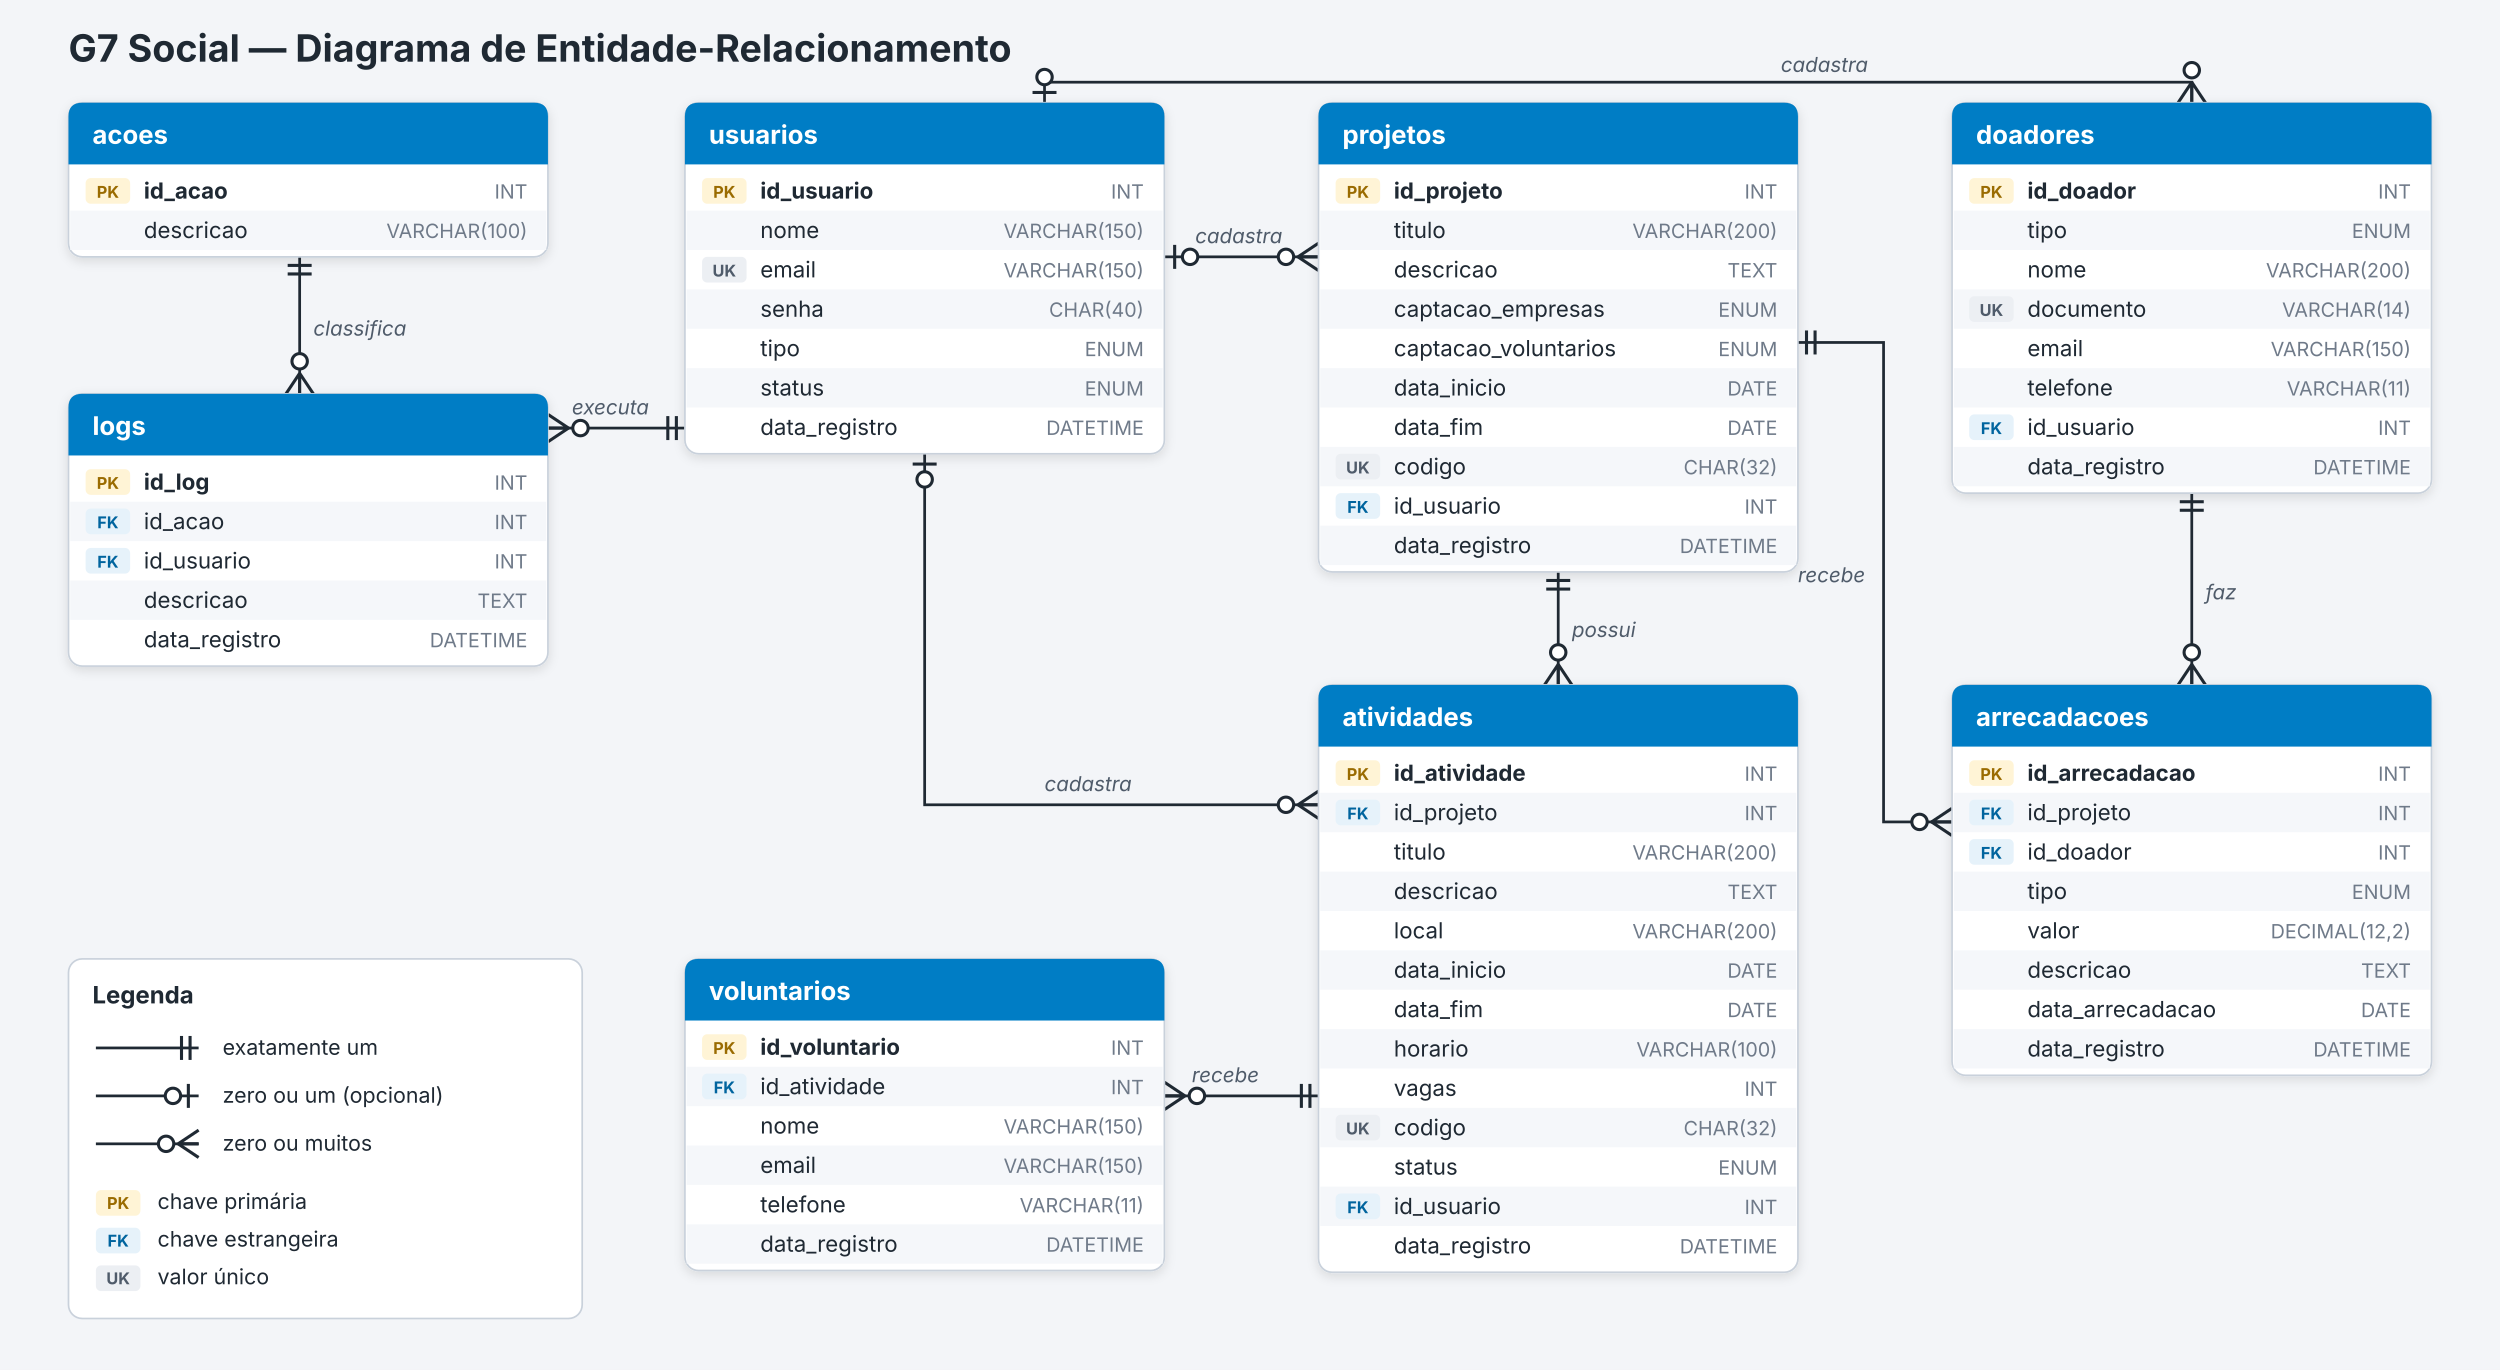
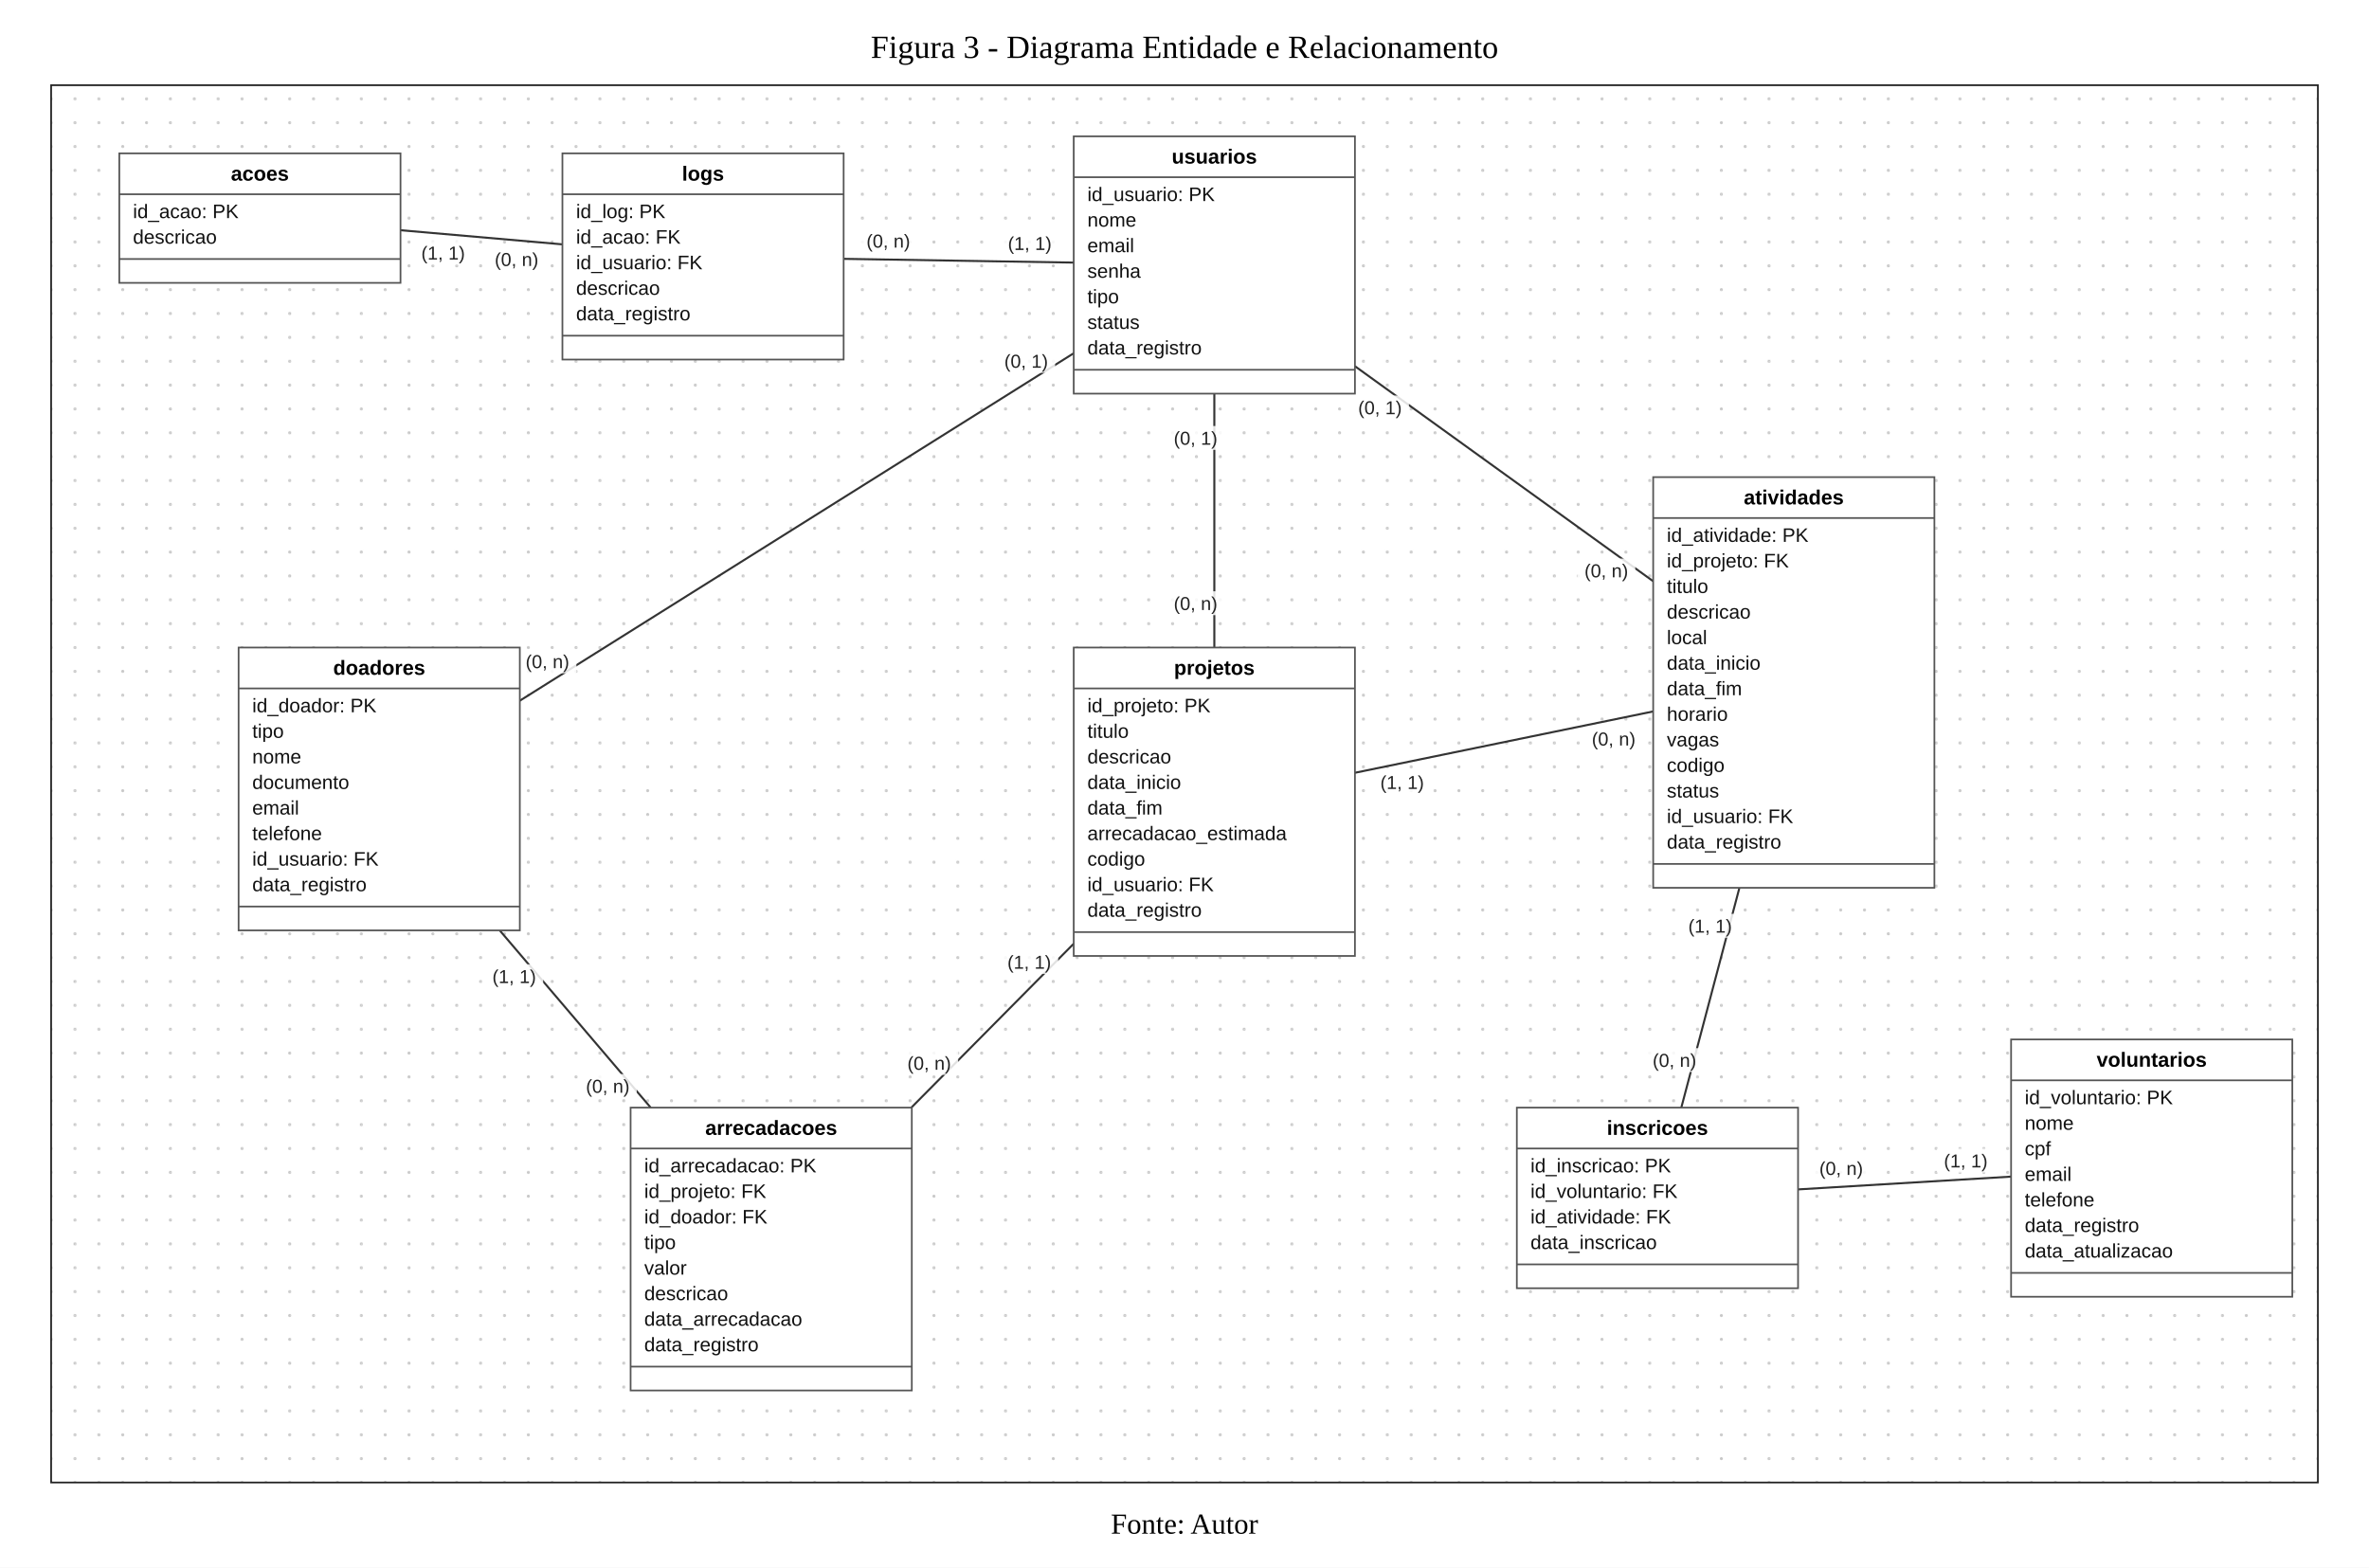
- <svg xmlns="http://www.w3.org/2000/svg" width="1460" height="800" viewBox="0 0 1460 800" font-family="Segoe UI, Inter, Arial, sans-serif">
+ <svg xmlns="http://www.w3.org/2000/svg" width="1390" height="920" viewBox="0 0 1390 920">
  <defs>
-     <marker id="um" viewBox="0 0 20 20" refX="19" refY="10" markerWidth="20" markerHeight="20" orient="auto-start-reverse" markerUnits="userSpaceOnUse">
-       <path d="M9 3 V17 M14 3 V17" stroke="#1f2933" stroke-width="1.8" fill="none" />
-     </marker>
-     <marker id="zeroum" viewBox="0 0 24 20" refX="23" refY="10" markerWidth="24" markerHeight="20" orient="auto-start-reverse" markerUnits="userSpaceOnUse">
-       <circle cx="8" cy="10" r="4.5" fill="#fff" stroke="#1f2933" stroke-width="1.8" />
-       <path d="M17 3 V17" stroke="#1f2933" stroke-width="1.8" />
-     </marker>
-     <marker id="muitos" viewBox="0 0 26 20" refX="25" refY="10" markerWidth="26" markerHeight="20" orient="auto-start-reverse" markerUnits="userSpaceOnUse">
-       <circle cx="6" cy="10" r="4.5" fill="#fff" stroke="#1f2933" stroke-width="1.8" />
-       <path d="M13 10 L25 2 M13 10 L25 10 M13 10 L25 18" stroke="#1f2933" stroke-width="1.8" fill="none" />
-     </marker>
-     <filter id="sombra" x="-10%" y="-10%" width="120%" height="120%">
-       <feDropShadow dx="0" dy="2" stdDeviation="3" flood-color="#101828" flood-opacity="0.12" />
-     </filter>
+     <pattern id="pontos" width="14" height="14" patternUnits="userSpaceOnUse">
+       <circle cx="2" cy="2" r="0.9" fill="#c8c8c8" />
+     </pattern>
  </defs>
-   <rect width="100%" height="100%" fill="#f3f5f8" />
-   <text x="40" y="36" font-size="22" font-weight="700" fill="#1f2933">G7 Social — Diagrama de Entidade-Relacionamento</text>
-   <polyline points="175,150 175,230" fill="none" stroke="#1f2933" stroke-width="1.6" marker-start="url(#um)" marker-end="url(#muitos)" />
-   <text x="183" y="196" font-size="12" font-style="italic" fill="#4f5b6a">classifica</text>
-   <polyline points="400,250 320,250" fill="none" stroke="#1f2933" stroke-width="1.6" marker-start="url(#um)" marker-end="url(#muitos)" />
-   <text x="334" y="242" font-size="12" font-style="italic" fill="#4f5b6a">executa</text>
-   <polyline points="680,150 770,150" fill="none" stroke="#1f2933" stroke-width="1.6" marker-start="url(#zeroum)" marker-end="url(#muitos)" />
-   <text x="698" y="142" font-size="12" font-style="italic" fill="#4f5b6a">cadastra</text>
-   <polyline points="540,265 540,470 770,470" fill="none" stroke="#1f2933" stroke-width="1.6" marker-start="url(#zeroum)" marker-end="url(#muitos)" />
-   <text x="610" y="462" font-size="12" font-style="italic" fill="#4f5b6a">cadastra</text>
-   <polyline points="610,60 610,48 1280,48 1280,60" fill="none" stroke="#1f2933" stroke-width="1.6" marker-start="url(#zeroum)" marker-end="url(#muitos)" />
-   <text x="1040" y="42" font-size="12" font-style="italic" fill="#4f5b6a">cadastra</text>
-   <polyline points="910,334 910,400" fill="none" stroke="#1f2933" stroke-width="1.6" marker-start="url(#um)" marker-end="url(#muitos)" />
-   <text x="918" y="372" font-size="12" font-style="italic" fill="#4f5b6a">possui</text>
-   <polyline points="770,640 680,640" fill="none" stroke="#1f2933" stroke-width="1.6" marker-start="url(#um)" marker-end="url(#muitos)" />
-   <text x="696" y="632" font-size="12" font-style="italic" fill="#4f5b6a">recebe</text>
-   <polyline points="1050,200 1100,200 1100,480 1140,480" fill="none" stroke="#1f2933" stroke-width="1.6" marker-start="url(#um)" marker-end="url(#muitos)" />
-   <text x="1050" y="340" font-size="12" font-style="italic" fill="#4f5b6a">recebe</text>
-   <polyline points="1280,288 1280,400" fill="none" stroke="#1f2933" stroke-width="1.6" marker-start="url(#um)" marker-end="url(#muitos)" />
-   <text x="1288" y="350" font-size="12" font-style="italic" fill="#4f5b6a">faz</text>
-   <g filter="url(#sombra)">
-     <rect x="40" y="60" width="280" height="90" rx="8" fill="#fff" stroke="#c9d1db" />
+   <rect width="100%" height="100%" fill="#fff" />
+   <text x="695" y="34" font-family="Times New Roman, Times, serif" font-size="19" text-anchor="middle" fill="#000">Figura 3 - Diagrama Entidade e Relacionamento</text>
+   <rect x="30" y="50" width="1330" height="820" fill="url(#pontos)" stroke="#222" stroke-width="1" />
+   <g font-family="Segoe UI, Arial, sans-serif" font-size="11" fill="#222">
+     <line x1="235" y1="135.1" x2="330" y2="143.4" stroke="#333" stroke-width="1.2" />
+     <rect x="243" y="141.3" width="34" height="14" fill="#fff" opacity="0.85" />
+     <text x="260" y="152.3" text-anchor="middle">(1, 1)</text>
+     <rect x="286.1" y="145.1" width="34" height="14" fill="#fff" opacity="0.85" />
+     <text x="303.1" y="156.1" text-anchor="middle">(0, n)</text>
+     <line x1="630" y1="154.1" x2="495" y2="151.9" stroke="#333" stroke-width="1.2" />
+     <rect x="587.2" y="135.7" width="34" height="14" fill="#fff" opacity="0.85" />
+     <text x="604.2" y="146.7" text-anchor="middle">(1, 1)</text>
+     <rect x="504.2" y="134.3" width="34" height="14" fill="#fff" opacity="0.85" />
+     <text x="521.2" y="145.3" text-anchor="middle">(0, n)</text>
+     <line x1="712.5" y1="231" x2="712.5" y2="380" stroke="#333" stroke-width="1.2" />
+     <rect x="684.5" y="250" width="34" height="14" fill="#fff" opacity="0.85" />
+     <text x="701.5" y="261" text-anchor="middle">(0, 1)</text>
+     <rect x="684.5" y="347" width="34" height="14" fill="#fff" opacity="0.85" />
+     <text x="701.5" y="358" text-anchor="middle">(0, n)</text>
+     <line x1="795" y1="214.9" x2="970" y2="341.1" stroke="#333" stroke-width="1.2" />
+     <rect x="792.7" y="232.1" width="34" height="14" fill="#fff" opacity="0.85" />
+     <text x="809.7" y="243.1" text-anchor="middle">(0, 1)</text>
+     <rect x="925.5" y="327.8" width="34" height="14" fill="#fff" opacity="0.85" />
+     <text x="942.5" y="338.8" text-anchor="middle">(0, n)</text>
+     <line x1="630" y1="207.3" x2="305" y2="411.2" stroke="#333" stroke-width="1.2" />
+     <rect x="585.1" y="204.8" width="34" height="14" fill="#fff" opacity="0.85" />
+     <text x="602.1" y="215.8" text-anchor="middle">(0, 1)</text>
+     <rect x="304.2" y="381.1" width="34" height="14" fill="#fff" opacity="0.85" />
+     <text x="321.2" y="392.1" text-anchor="middle">(0, n)</text>
+     <line x1="795" y1="453.5" x2="970" y2="417.5" stroke="#333" stroke-width="1.2" />
+     <rect x="805.7" y="452" width="34" height="14" fill="#fff" opacity="0.85" />
+     <text x="822.7" y="463" text-anchor="middle">(1, 1)</text>
+     <rect x="929.8" y="426.5" width="34" height="14" fill="#fff" opacity="0.85" />
+     <text x="946.8" y="437.5" text-anchor="middle">(0, n)</text>
+     <line x1="630" y1="553.8" x2="534.7" y2="650" stroke="#333" stroke-width="1.2" />
+     <rect x="586.9" y="557.5" width="34" height="14" fill="#fff" opacity="0.85" />
+     <text x="603.9" y="568.5" text-anchor="middle">(1, 1)</text>
+     <rect x="528.2" y="616.8" width="34" height="14" fill="#fff" opacity="0.85" />
+     <text x="545.2" y="627.8" text-anchor="middle">(0, n)</text>
+     <line x1="293.2" y1="546" x2="381.8" y2="650" stroke="#333" stroke-width="1.2" />
+     <rect x="284.7" y="565.9" width="34" height="14" fill="#fff" opacity="0.85" />
+     <text x="301.7" y="576.9" text-anchor="middle">(1, 1)</text>
+     <rect x="339.6" y="630.3" width="34" height="14" fill="#fff" opacity="0.85" />
+     <text x="356.6" y="641.3" text-anchor="middle">(0, n)</text>
+     <line x1="1020.6" y1="521" x2="986.5" y2="650" stroke="#333" stroke-width="1.2" />
+     <rect x="986.4" y="536.3" width="34" height="14" fill="#fff" opacity="0.85" />
+     <text x="1003.4" y="547.3" text-anchor="middle">(1, 1)</text>
+     <rect x="965.5" y="615.1" width="34" height="14" fill="#fff" opacity="0.85" />
+     <text x="982.5" y="626.1" text-anchor="middle">(0, n)</text>
+     <line x1="1180" y1="690.5" x2="1055" y2="698" stroke="#333" stroke-width="1.2" />
+     <rect x="1136.4" y="674.1" width="34" height="14" fill="#fff" opacity="0.85" />
+     <text x="1153.4" y="685.1" text-anchor="middle">(1, 1)</text>
+     <rect x="1063.3" y="678.5" width="34" height="14" fill="#fff" opacity="0.85" />
+     <text x="1080.3" y="689.5" text-anchor="middle">(0, n)</text>
  </g>
-   <path d="M40 96 V68 Q40 60 48 60 H312 Q320 60 320 68 V96 Z" fill="#007DC5" />
-   <text x="54" y="84" font-size="15" font-weight="700" fill="#fff">acoes</text>
-   <rect x="50" y="104" width="26" height="15" rx="3" fill="#fff4d6" />
-   <text x="63" y="115.5" font-size="9.5" font-weight="700" text-anchor="middle" fill="#9a6b00">PK</text>
-   <text x="84" y="116" font-size="13" fill="#1f2933" font-weight="700">id_acao</text>
-   <text x="308" y="116" font-size="11.5" text-anchor="end" fill="#6f7a89">INT</text>
-   <rect x="41" y="123" width="278" height="23" fill="#f5f7fa" />
-   <text x="84" y="139" font-size="13" fill="#1f2933">descricao</text>
-   <text x="308" y="139" font-size="11.5" text-anchor="end" fill="#6f7a89">VARCHAR(100)</text>
-   <g filter="url(#sombra)">
-     <rect x="40" y="230" width="280" height="159" rx="8" fill="#fff" stroke="#c9d1db" />
+   <g font-family="Segoe UI, Arial, sans-serif">
+     <rect x="70" y="90" width="165" height="76" fill="#fff" stroke="#555" stroke-width="1" />
+     <text x="152.5" y="106" font-size="12" font-weight="700" text-anchor="middle" fill="#000">acoes</text>
+     <line x1="70" y1="114" x2="235" y2="114" stroke="#555" />
+     <text x="78" y="128" font-size="11.5" fill="#111">id_acao: PK</text>
+     <text x="78" y="143" font-size="11.5" fill="#111">descricao</text>
+     <line x1="70" y1="152" x2="235" y2="152" stroke="#555" />
  </g>
-   <path d="M40 266 V238 Q40 230 48 230 H312 Q320 230 320 238 V266 Z" fill="#007DC5" />
-   <text x="54" y="254" font-size="15" font-weight="700" fill="#fff">logs</text>
-   <rect x="50" y="274" width="26" height="15" rx="3" fill="#fff4d6" />
-   <text x="63" y="285.5" font-size="9.5" font-weight="700" text-anchor="middle" fill="#9a6b00">PK</text>
-   <text x="84" y="286" font-size="13" fill="#1f2933" font-weight="700">id_log</text>
-   <text x="308" y="286" font-size="11.5" text-anchor="end" fill="#6f7a89">INT</text>
-   <rect x="41" y="293" width="278" height="23" fill="#f5f7fa" />
-   <rect x="50" y="297" width="26" height="15" rx="3" fill="#e6f2fa" />
-   <text x="63" y="308.5" font-size="9.5" font-weight="700" text-anchor="middle" fill="#00649e">FK</text>
-   <text x="84" y="309" font-size="13" fill="#1f2933">id_acao</text>
-   <text x="308" y="309" font-size="11.5" text-anchor="end" fill="#6f7a89">INT</text>
-   <rect x="50" y="320" width="26" height="15" rx="3" fill="#e6f2fa" />
-   <text x="63" y="331.5" font-size="9.5" font-weight="700" text-anchor="middle" fill="#00649e">FK</text>
-   <text x="84" y="332" font-size="13" fill="#1f2933">id_usuario</text>
-   <text x="308" y="332" font-size="11.5" text-anchor="end" fill="#6f7a89">INT</text>
-   <rect x="41" y="339" width="278" height="23" fill="#f5f7fa" />
-   <text x="84" y="355" font-size="13" fill="#1f2933">descricao</text>
-   <text x="308" y="355" font-size="11.5" text-anchor="end" fill="#6f7a89">TEXT</text>
-   <text x="84" y="378" font-size="13" fill="#1f2933">data_registro</text>
-   <text x="308" y="378" font-size="11.5" text-anchor="end" fill="#6f7a89">DATETIME</text>
-   <g filter="url(#sombra)">
-     <rect x="400" y="60" width="280" height="205" rx="8" fill="#fff" stroke="#c9d1db" />
+   <g font-family="Segoe UI, Arial, sans-serif">
+     <rect x="330" y="90" width="165" height="121" fill="#fff" stroke="#555" stroke-width="1" />
+     <text x="412.5" y="106" font-size="12" font-weight="700" text-anchor="middle" fill="#000">logs</text>
+     <line x1="330" y1="114" x2="495" y2="114" stroke="#555" />
+     <text x="338" y="128" font-size="11.5" fill="#111">id_log: PK</text>
+     <text x="338" y="143" font-size="11.5" fill="#111">id_acao: FK</text>
+     <text x="338" y="158" font-size="11.5" fill="#111">id_usuario: FK</text>
+     <text x="338" y="173" font-size="11.5" fill="#111">descricao</text>
+     <text x="338" y="188" font-size="11.5" fill="#111">data_registro</text>
+     <line x1="330" y1="197" x2="495" y2="197" stroke="#555" />
  </g>
-   <path d="M400 96 V68 Q400 60 408 60 H672 Q680 60 680 68 V96 Z" fill="#007DC5" />
-   <text x="414" y="84" font-size="15" font-weight="700" fill="#fff">usuarios</text>
-   <rect x="410" y="104" width="26" height="15" rx="3" fill="#fff4d6" />
-   <text x="423" y="115.5" font-size="9.5" font-weight="700" text-anchor="middle" fill="#9a6b00">PK</text>
-   <text x="444" y="116" font-size="13" fill="#1f2933" font-weight="700">id_usuario</text>
-   <text x="668" y="116" font-size="11.5" text-anchor="end" fill="#6f7a89">INT</text>
-   <rect x="401" y="123" width="278" height="23" fill="#f5f7fa" />
-   <text x="444" y="139" font-size="13" fill="#1f2933">nome</text>
-   <text x="668" y="139" font-size="11.5" text-anchor="end" fill="#6f7a89">VARCHAR(150)</text>
-   <rect x="410" y="150" width="26" height="15" rx="3" fill="#eceff3" />
-   <text x="423" y="161.5" font-size="9.5" font-weight="700" text-anchor="middle" fill="#4f5b6a">UK</text>
-   <text x="444" y="162" font-size="13" fill="#1f2933">email</text>
-   <text x="668" y="162" font-size="11.5" text-anchor="end" fill="#6f7a89">VARCHAR(150)</text>
-   <rect x="401" y="169" width="278" height="23" fill="#f5f7fa" />
-   <text x="444" y="185" font-size="13" fill="#1f2933">senha</text>
-   <text x="668" y="185" font-size="11.5" text-anchor="end" fill="#6f7a89">CHAR(40)</text>
-   <text x="444" y="208" font-size="13" fill="#1f2933">tipo</text>
-   <text x="668" y="208" font-size="11.5" text-anchor="end" fill="#6f7a89">ENUM</text>
-   <rect x="401" y="215" width="278" height="23" fill="#f5f7fa" />
-   <text x="444" y="231" font-size="13" fill="#1f2933">status</text>
-   <text x="668" y="231" font-size="11.5" text-anchor="end" fill="#6f7a89">ENUM</text>
-   <text x="444" y="254" font-size="13" fill="#1f2933">data_registro</text>
-   <text x="668" y="254" font-size="11.5" text-anchor="end" fill="#6f7a89">DATETIME</text>
-   <g filter="url(#sombra)">
-     <rect x="400" y="560" width="280" height="182" rx="8" fill="#fff" stroke="#c9d1db" />
+   <g font-family="Segoe UI, Arial, sans-serif">
+     <rect x="630" y="80" width="165" height="151" fill="#fff" stroke="#555" stroke-width="1" />
+     <text x="712.5" y="96" font-size="12" font-weight="700" text-anchor="middle" fill="#000">usuarios</text>
+     <line x1="630" y1="104" x2="795" y2="104" stroke="#555" />
+     <text x="638" y="118" font-size="11.5" fill="#111">id_usuario: PK</text>
+     <text x="638" y="133" font-size="11.5" fill="#111">nome</text>
+     <text x="638" y="148" font-size="11.5" fill="#111">email</text>
+     <text x="638" y="163" font-size="11.5" fill="#111">senha</text>
+     <text x="638" y="178" font-size="11.5" fill="#111">tipo</text>
+     <text x="638" y="193" font-size="11.5" fill="#111">status</text>
+     <text x="638" y="208" font-size="11.5" fill="#111">data_registro</text>
+     <line x1="630" y1="217" x2="795" y2="217" stroke="#555" />
  </g>
-   <path d="M400 596 V568 Q400 560 408 560 H672 Q680 560 680 568 V596 Z" fill="#007DC5" />
-   <text x="414" y="584" font-size="15" font-weight="700" fill="#fff">voluntarios</text>
-   <rect x="410" y="604" width="26" height="15" rx="3" fill="#fff4d6" />
-   <text x="423" y="615.5" font-size="9.5" font-weight="700" text-anchor="middle" fill="#9a6b00">PK</text>
-   <text x="444" y="616" font-size="13" fill="#1f2933" font-weight="700">id_voluntario</text>
-   <text x="668" y="616" font-size="11.5" text-anchor="end" fill="#6f7a89">INT</text>
-   <rect x="401" y="623" width="278" height="23" fill="#f5f7fa" />
-   <rect x="410" y="627" width="26" height="15" rx="3" fill="#e6f2fa" />
-   <text x="423" y="638.5" font-size="9.5" font-weight="700" text-anchor="middle" fill="#00649e">FK</text>
-   <text x="444" y="639" font-size="13" fill="#1f2933">id_atividade</text>
-   <text x="668" y="639" font-size="11.5" text-anchor="end" fill="#6f7a89">INT</text>
-   <text x="444" y="662" font-size="13" fill="#1f2933">nome</text>
-   <text x="668" y="662" font-size="11.5" text-anchor="end" fill="#6f7a89">VARCHAR(150)</text>
-   <rect x="401" y="669" width="278" height="23" fill="#f5f7fa" />
-   <text x="444" y="685" font-size="13" fill="#1f2933">email</text>
-   <text x="668" y="685" font-size="11.5" text-anchor="end" fill="#6f7a89">VARCHAR(150)</text>
-   <text x="444" y="708" font-size="13" fill="#1f2933">telefone</text>
-   <text x="668" y="708" font-size="11.5" text-anchor="end" fill="#6f7a89">VARCHAR(11)</text>
-   <rect x="401" y="715" width="278" height="23" fill="#f5f7fa" />
-   <text x="444" y="731" font-size="13" fill="#1f2933">data_registro</text>
-   <text x="668" y="731" font-size="11.5" text-anchor="end" fill="#6f7a89">DATETIME</text>
-   <g filter="url(#sombra)">
-     <rect x="770" y="60" width="280" height="274" rx="8" fill="#fff" stroke="#c9d1db" />
+   <g font-family="Segoe UI, Arial, sans-serif">
+     <rect x="140" y="380" width="165" height="166" fill="#fff" stroke="#555" stroke-width="1" />
+     <text x="222.5" y="396" font-size="12" font-weight="700" text-anchor="middle" fill="#000">doadores</text>
+     <line x1="140" y1="404" x2="305" y2="404" stroke="#555" />
+     <text x="148" y="418" font-size="11.5" fill="#111">id_doador: PK</text>
+     <text x="148" y="433" font-size="11.5" fill="#111">tipo</text>
+     <text x="148" y="448" font-size="11.5" fill="#111">nome</text>
+     <text x="148" y="463" font-size="11.5" fill="#111">documento</text>
+     <text x="148" y="478" font-size="11.5" fill="#111">email</text>
+     <text x="148" y="493" font-size="11.5" fill="#111">telefone</text>
+     <text x="148" y="508" font-size="11.5" fill="#111">id_usuario: FK</text>
+     <text x="148" y="523" font-size="11.5" fill="#111">data_registro</text>
+     <line x1="140" y1="532" x2="305" y2="532" stroke="#555" />
  </g>
-   <path d="M770 96 V68 Q770 60 778 60 H1042 Q1050 60 1050 68 V96 Z" fill="#007DC5" />
-   <text x="784" y="84" font-size="15" font-weight="700" fill="#fff">projetos</text>
-   <rect x="780" y="104" width="26" height="15" rx="3" fill="#fff4d6" />
-   <text x="793" y="115.5" font-size="9.5" font-weight="700" text-anchor="middle" fill="#9a6b00">PK</text>
-   <text x="814" y="116" font-size="13" fill="#1f2933" font-weight="700">id_projeto</text>
-   <text x="1038" y="116" font-size="11.5" text-anchor="end" fill="#6f7a89">INT</text>
-   <rect x="771" y="123" width="278" height="23" fill="#f5f7fa" />
-   <text x="814" y="139" font-size="13" fill="#1f2933">titulo</text>
-   <text x="1038" y="139" font-size="11.5" text-anchor="end" fill="#6f7a89">VARCHAR(200)</text>
-   <text x="814" y="162" font-size="13" fill="#1f2933">descricao</text>
-   <text x="1038" y="162" font-size="11.5" text-anchor="end" fill="#6f7a89">TEXT</text>
-   <rect x="771" y="169" width="278" height="23" fill="#f5f7fa" />
-   <text x="814" y="185" font-size="13" fill="#1f2933">captacao_empresas</text>
-   <text x="1038" y="185" font-size="11.5" text-anchor="end" fill="#6f7a89">ENUM</text>
-   <text x="814" y="208" font-size="13" fill="#1f2933">captacao_voluntarios</text>
-   <text x="1038" y="208" font-size="11.5" text-anchor="end" fill="#6f7a89">ENUM</text>
-   <rect x="771" y="215" width="278" height="23" fill="#f5f7fa" />
-   <text x="814" y="231" font-size="13" fill="#1f2933">data_inicio</text>
-   <text x="1038" y="231" font-size="11.5" text-anchor="end" fill="#6f7a89">DATE</text>
-   <text x="814" y="254" font-size="13" fill="#1f2933">data_fim</text>
-   <text x="1038" y="254" font-size="11.5" text-anchor="end" fill="#6f7a89">DATE</text>
-   <rect x="771" y="261" width="278" height="23" fill="#f5f7fa" />
-   <rect x="780" y="265" width="26" height="15" rx="3" fill="#eceff3" />
-   <text x="793" y="276.5" font-size="9.5" font-weight="700" text-anchor="middle" fill="#4f5b6a">UK</text>
-   <text x="814" y="277" font-size="13" fill="#1f2933">codigo</text>
-   <text x="1038" y="277" font-size="11.5" text-anchor="end" fill="#6f7a89">CHAR(32)</text>
-   <rect x="780" y="288" width="26" height="15" rx="3" fill="#e6f2fa" />
-   <text x="793" y="299.5" font-size="9.5" font-weight="700" text-anchor="middle" fill="#00649e">FK</text>
-   <text x="814" y="300" font-size="13" fill="#1f2933">id_usuario</text>
-   <text x="1038" y="300" font-size="11.5" text-anchor="end" fill="#6f7a89">INT</text>
-   <rect x="771" y="307" width="278" height="23" fill="#f5f7fa" />
-   <text x="814" y="323" font-size="13" fill="#1f2933">data_registro</text>
-   <text x="1038" y="323" font-size="11.5" text-anchor="end" fill="#6f7a89">DATETIME</text>
-   <g filter="url(#sombra)">
-     <rect x="770" y="400" width="280" height="343" rx="8" fill="#fff" stroke="#c9d1db" />
+   <g font-family="Segoe UI, Arial, sans-serif">
+     <rect x="630" y="380" width="165" height="181" fill="#fff" stroke="#555" stroke-width="1" />
+     <text x="712.5" y="396" font-size="12" font-weight="700" text-anchor="middle" fill="#000">projetos</text>
+     <line x1="630" y1="404" x2="795" y2="404" stroke="#555" />
+     <text x="638" y="418" font-size="11.5" fill="#111">id_projeto: PK</text>
+     <text x="638" y="433" font-size="11.5" fill="#111">titulo</text>
+     <text x="638" y="448" font-size="11.5" fill="#111">descricao</text>
+     <text x="638" y="463" font-size="11.5" fill="#111">data_inicio</text>
+     <text x="638" y="478" font-size="11.5" fill="#111">data_fim</text>
+     <text x="638" y="493" font-size="11.5" fill="#111">arrecadacao_estimada</text>
+     <text x="638" y="508" font-size="11.5" fill="#111">codigo</text>
+     <text x="638" y="523" font-size="11.5" fill="#111">id_usuario: FK</text>
+     <text x="638" y="538" font-size="11.5" fill="#111">data_registro</text>
+     <line x1="630" y1="547" x2="795" y2="547" stroke="#555" />
  </g>
-   <path d="M770 436 V408 Q770 400 778 400 H1042 Q1050 400 1050 408 V436 Z" fill="#007DC5" />
-   <text x="784" y="424" font-size="15" font-weight="700" fill="#fff">atividades</text>
-   <rect x="780" y="444" width="26" height="15" rx="3" fill="#fff4d6" />
-   <text x="793" y="455.5" font-size="9.5" font-weight="700" text-anchor="middle" fill="#9a6b00">PK</text>
-   <text x="814" y="456" font-size="13" fill="#1f2933" font-weight="700">id_atividade</text>
-   <text x="1038" y="456" font-size="11.5" text-anchor="end" fill="#6f7a89">INT</text>
-   <rect x="771" y="463" width="278" height="23" fill="#f5f7fa" />
-   <rect x="780" y="467" width="26" height="15" rx="3" fill="#e6f2fa" />
-   <text x="793" y="478.5" font-size="9.5" font-weight="700" text-anchor="middle" fill="#00649e">FK</text>
-   <text x="814" y="479" font-size="13" fill="#1f2933">id_projeto</text>
-   <text x="1038" y="479" font-size="11.5" text-anchor="end" fill="#6f7a89">INT</text>
-   <text x="814" y="502" font-size="13" fill="#1f2933">titulo</text>
-   <text x="1038" y="502" font-size="11.5" text-anchor="end" fill="#6f7a89">VARCHAR(200)</text>
-   <rect x="771" y="509" width="278" height="23" fill="#f5f7fa" />
-   <text x="814" y="525" font-size="13" fill="#1f2933">descricao</text>
-   <text x="1038" y="525" font-size="11.5" text-anchor="end" fill="#6f7a89">TEXT</text>
-   <text x="814" y="548" font-size="13" fill="#1f2933">local</text>
-   <text x="1038" y="548" font-size="11.5" text-anchor="end" fill="#6f7a89">VARCHAR(200)</text>
-   <rect x="771" y="555" width="278" height="23" fill="#f5f7fa" />
-   <text x="814" y="571" font-size="13" fill="#1f2933">data_inicio</text>
-   <text x="1038" y="571" font-size="11.5" text-anchor="end" fill="#6f7a89">DATE</text>
-   <text x="814" y="594" font-size="13" fill="#1f2933">data_fim</text>
-   <text x="1038" y="594" font-size="11.5" text-anchor="end" fill="#6f7a89">DATE</text>
-   <rect x="771" y="601" width="278" height="23" fill="#f5f7fa" />
-   <text x="814" y="617" font-size="13" fill="#1f2933">horario</text>
-   <text x="1038" y="617" font-size="11.5" text-anchor="end" fill="#6f7a89">VARCHAR(100)</text>
-   <text x="814" y="640" font-size="13" fill="#1f2933">vagas</text>
-   <text x="1038" y="640" font-size="11.5" text-anchor="end" fill="#6f7a89">INT</text>
-   <rect x="771" y="647" width="278" height="23" fill="#f5f7fa" />
-   <rect x="780" y="651" width="26" height="15" rx="3" fill="#eceff3" />
-   <text x="793" y="662.5" font-size="9.5" font-weight="700" text-anchor="middle" fill="#4f5b6a">UK</text>
-   <text x="814" y="663" font-size="13" fill="#1f2933">codigo</text>
-   <text x="1038" y="663" font-size="11.5" text-anchor="end" fill="#6f7a89">CHAR(32)</text>
-   <text x="814" y="686" font-size="13" fill="#1f2933">status</text>
-   <text x="1038" y="686" font-size="11.5" text-anchor="end" fill="#6f7a89">ENUM</text>
-   <rect x="771" y="693" width="278" height="23" fill="#f5f7fa" />
-   <rect x="780" y="697" width="26" height="15" rx="3" fill="#e6f2fa" />
-   <text x="793" y="708.5" font-size="9.5" font-weight="700" text-anchor="middle" fill="#00649e">FK</text>
-   <text x="814" y="709" font-size="13" fill="#1f2933">id_usuario</text>
-   <text x="1038" y="709" font-size="11.5" text-anchor="end" fill="#6f7a89">INT</text>
-   <text x="814" y="732" font-size="13" fill="#1f2933">data_registro</text>
-   <text x="1038" y="732" font-size="11.5" text-anchor="end" fill="#6f7a89">DATETIME</text>
-   <g filter="url(#sombra)">
-     <rect x="1140" y="60" width="280" height="228" rx="8" fill="#fff" stroke="#c9d1db" />
+   <g font-family="Segoe UI, Arial, sans-serif">
+     <rect x="970" y="280" width="165" height="241" fill="#fff" stroke="#555" stroke-width="1" />
+     <text x="1052.5" y="296" font-size="12" font-weight="700" text-anchor="middle" fill="#000">atividades</text>
+     <line x1="970" y1="304" x2="1135" y2="304" stroke="#555" />
+     <text x="978" y="318" font-size="11.5" fill="#111">id_atividade: PK</text>
+     <text x="978" y="333" font-size="11.5" fill="#111">id_projeto: FK</text>
+     <text x="978" y="348" font-size="11.5" fill="#111">titulo</text>
+     <text x="978" y="363" font-size="11.5" fill="#111">descricao</text>
+     <text x="978" y="378" font-size="11.5" fill="#111">local</text>
+     <text x="978" y="393" font-size="11.5" fill="#111">data_inicio</text>
+     <text x="978" y="408" font-size="11.5" fill="#111">data_fim</text>
+     <text x="978" y="423" font-size="11.5" fill="#111">horario</text>
+     <text x="978" y="438" font-size="11.5" fill="#111">vagas</text>
+     <text x="978" y="453" font-size="11.5" fill="#111">codigo</text>
+     <text x="978" y="468" font-size="11.5" fill="#111">status</text>
+     <text x="978" y="483" font-size="11.5" fill="#111">id_usuario: FK</text>
+     <text x="978" y="498" font-size="11.5" fill="#111">data_registro</text>
+     <line x1="970" y1="507" x2="1135" y2="507" stroke="#555" />
  </g>
-   <path d="M1140 96 V68 Q1140 60 1148 60 H1412 Q1420 60 1420 68 V96 Z" fill="#007DC5" />
-   <text x="1154" y="84" font-size="15" font-weight="700" fill="#fff">doadores</text>
-   <rect x="1150" y="104" width="26" height="15" rx="3" fill="#fff4d6" />
-   <text x="1163" y="115.5" font-size="9.5" font-weight="700" text-anchor="middle" fill="#9a6b00">PK</text>
-   <text x="1184" y="116" font-size="13" fill="#1f2933" font-weight="700">id_doador</text>
-   <text x="1408" y="116" font-size="11.5" text-anchor="end" fill="#6f7a89">INT</text>
-   <rect x="1141" y="123" width="278" height="23" fill="#f5f7fa" />
-   <text x="1184" y="139" font-size="13" fill="#1f2933">tipo</text>
-   <text x="1408" y="139" font-size="11.5" text-anchor="end" fill="#6f7a89">ENUM</text>
-   <text x="1184" y="162" font-size="13" fill="#1f2933">nome</text>
-   <text x="1408" y="162" font-size="11.5" text-anchor="end" fill="#6f7a89">VARCHAR(200)</text>
-   <rect x="1141" y="169" width="278" height="23" fill="#f5f7fa" />
-   <rect x="1150" y="173" width="26" height="15" rx="3" fill="#eceff3" />
-   <text x="1163" y="184.5" font-size="9.5" font-weight="700" text-anchor="middle" fill="#4f5b6a">UK</text>
-   <text x="1184" y="185" font-size="13" fill="#1f2933">documento</text>
-   <text x="1408" y="185" font-size="11.5" text-anchor="end" fill="#6f7a89">VARCHAR(14)</text>
-   <text x="1184" y="208" font-size="13" fill="#1f2933">email</text>
-   <text x="1408" y="208" font-size="11.5" text-anchor="end" fill="#6f7a89">VARCHAR(150)</text>
-   <rect x="1141" y="215" width="278" height="23" fill="#f5f7fa" />
-   <text x="1184" y="231" font-size="13" fill="#1f2933">telefone</text>
-   <text x="1408" y="231" font-size="11.5" text-anchor="end" fill="#6f7a89">VARCHAR(11)</text>
-   <rect x="1150" y="242" width="26" height="15" rx="3" fill="#e6f2fa" />
-   <text x="1163" y="253.5" font-size="9.5" font-weight="700" text-anchor="middle" fill="#00649e">FK</text>
-   <text x="1184" y="254" font-size="13" fill="#1f2933">id_usuario</text>
-   <text x="1408" y="254" font-size="11.5" text-anchor="end" fill="#6f7a89">INT</text>
-   <rect x="1141" y="261" width="278" height="23" fill="#f5f7fa" />
-   <text x="1184" y="277" font-size="13" fill="#1f2933">data_registro</text>
-   <text x="1408" y="277" font-size="11.5" text-anchor="end" fill="#6f7a89">DATETIME</text>
-   <g filter="url(#sombra)">
-     <rect x="1140" y="400" width="280" height="228" rx="8" fill="#fff" stroke="#c9d1db" />
+   <g font-family="Segoe UI, Arial, sans-serif">
+     <rect x="370" y="650" width="165" height="166" fill="#fff" stroke="#555" stroke-width="1" />
+     <text x="452.5" y="666" font-size="12" font-weight="700" text-anchor="middle" fill="#000">arrecadacoes</text>
+     <line x1="370" y1="674" x2="535" y2="674" stroke="#555" />
+     <text x="378" y="688" font-size="11.5" fill="#111">id_arrecadacao: PK</text>
+     <text x="378" y="703" font-size="11.5" fill="#111">id_projeto: FK</text>
+     <text x="378" y="718" font-size="11.5" fill="#111">id_doador: FK</text>
+     <text x="378" y="733" font-size="11.5" fill="#111">tipo</text>
+     <text x="378" y="748" font-size="11.5" fill="#111">valor</text>
+     <text x="378" y="763" font-size="11.5" fill="#111">descricao</text>
+     <text x="378" y="778" font-size="11.5" fill="#111">data_arrecadacao</text>
+     <text x="378" y="793" font-size="11.5" fill="#111">data_registro</text>
+     <line x1="370" y1="802" x2="535" y2="802" stroke="#555" />
  </g>
-   <path d="M1140 436 V408 Q1140 400 1148 400 H1412 Q1420 400 1420 408 V436 Z" fill="#007DC5" />
-   <text x="1154" y="424" font-size="15" font-weight="700" fill="#fff">arrecadacoes</text>
-   <rect x="1150" y="444" width="26" height="15" rx="3" fill="#fff4d6" />
-   <text x="1163" y="455.5" font-size="9.5" font-weight="700" text-anchor="middle" fill="#9a6b00">PK</text>
-   <text x="1184" y="456" font-size="13" fill="#1f2933" font-weight="700">id_arrecadacao</text>
-   <text x="1408" y="456" font-size="11.5" text-anchor="end" fill="#6f7a89">INT</text>
-   <rect x="1141" y="463" width="278" height="23" fill="#f5f7fa" />
-   <rect x="1150" y="467" width="26" height="15" rx="3" fill="#e6f2fa" />
-   <text x="1163" y="478.5" font-size="9.5" font-weight="700" text-anchor="middle" fill="#00649e">FK</text>
-   <text x="1184" y="479" font-size="13" fill="#1f2933">id_projeto</text>
-   <text x="1408" y="479" font-size="11.5" text-anchor="end" fill="#6f7a89">INT</text>
-   <rect x="1150" y="490" width="26" height="15" rx="3" fill="#e6f2fa" />
-   <text x="1163" y="501.5" font-size="9.5" font-weight="700" text-anchor="middle" fill="#00649e">FK</text>
-   <text x="1184" y="502" font-size="13" fill="#1f2933">id_doador</text>
-   <text x="1408" y="502" font-size="11.5" text-anchor="end" fill="#6f7a89">INT</text>
-   <rect x="1141" y="509" width="278" height="23" fill="#f5f7fa" />
-   <text x="1184" y="525" font-size="13" fill="#1f2933">tipo</text>
-   <text x="1408" y="525" font-size="11.5" text-anchor="end" fill="#6f7a89">ENUM</text>
-   <text x="1184" y="548" font-size="13" fill="#1f2933">valor</text>
-   <text x="1408" y="548" font-size="11.5" text-anchor="end" fill="#6f7a89">DECIMAL(12,2)</text>
-   <rect x="1141" y="555" width="278" height="23" fill="#f5f7fa" />
-   <text x="1184" y="571" font-size="13" fill="#1f2933">descricao</text>
-   <text x="1408" y="571" font-size="11.5" text-anchor="end" fill="#6f7a89">TEXT</text>
-   <text x="1184" y="594" font-size="13" fill="#1f2933">data_arrecadacao</text>
-   <text x="1408" y="594" font-size="11.5" text-anchor="end" fill="#6f7a89">DATE</text>
-   <rect x="1141" y="601" width="278" height="23" fill="#f5f7fa" />
-   <text x="1184" y="617" font-size="13" fill="#1f2933">data_registro</text>
-   <text x="1408" y="617" font-size="11.5" text-anchor="end" fill="#6f7a89">DATETIME</text>
-   <rect x="40" y="560" width="300" height="210" rx="8" fill="#fff" stroke="#c9d1db" />
-   <text x="54" y="586" font-size="14" font-weight="700" fill="#1f2933">Legenda</text>
-   <line x1="56" y1="612" x2="116" y2="612" stroke="#1f2933" stroke-width="1.6" marker-end="url(#um)" />
-   <text x="130" y="616" font-size="12.5" fill="#1f2933">exatamente um</text>
-   <line x1="56" y1="640" x2="116" y2="640" stroke="#1f2933" stroke-width="1.6" marker-end="url(#zeroum)" />
-   <text x="130" y="644" font-size="12.5" fill="#1f2933">zero ou um (opcional)</text>
-   <line x1="56" y1="668" x2="116" y2="668" stroke="#1f2933" stroke-width="1.6" marker-end="url(#muitos)" />
-   <text x="130" y="672" font-size="12.5" fill="#1f2933">zero ou muitos</text>
-   <rect x="56" y="695" width="26" height="15" rx="3" fill="#fff4d6" />
-   <text x="69" y="706" font-size="9.5" font-weight="700" text-anchor="middle" fill="#9a6b00">PK</text>
-   <text x="92" y="706" font-size="12.5" fill="#1f2933">chave primária</text>
-   <rect x="56" y="717" width="26" height="15" rx="3" fill="#e6f2fa" />
-   <text x="69" y="728" font-size="9.5" font-weight="700" text-anchor="middle" fill="#00649e">FK</text>
-   <text x="92" y="728" font-size="12.5" fill="#1f2933">chave estrangeira</text>
-   <rect x="56" y="739" width="26" height="15" rx="3" fill="#eceff3" />
-   <text x="69" y="750" font-size="9.5" font-weight="700" text-anchor="middle" fill="#4f5b6a">UK</text>
-   <text x="92" y="750" font-size="12.5" fill="#1f2933">valor único</text>
+   <g font-family="Segoe UI, Arial, sans-serif">
+     <rect x="890" y="650" width="165" height="106" fill="#fff" stroke="#555" stroke-width="1" />
+     <text x="972.5" y="666" font-size="12" font-weight="700" text-anchor="middle" fill="#000">inscricoes</text>
+     <line x1="890" y1="674" x2="1055" y2="674" stroke="#555" />
+     <text x="898" y="688" font-size="11.5" fill="#111">id_inscricao: PK</text>
+     <text x="898" y="703" font-size="11.5" fill="#111">id_voluntario: FK</text>
+     <text x="898" y="718" font-size="11.5" fill="#111">id_atividade: FK</text>
+     <text x="898" y="733" font-size="11.5" fill="#111">data_inscricao</text>
+     <line x1="890" y1="742" x2="1055" y2="742" stroke="#555" />
+   </g>
+   <g font-family="Segoe UI, Arial, sans-serif">
+     <rect x="1180" y="610" width="165" height="151" fill="#fff" stroke="#555" stroke-width="1" />
+     <text x="1262.5" y="626" font-size="12" font-weight="700" text-anchor="middle" fill="#000">voluntarios</text>
+     <line x1="1180" y1="634" x2="1345" y2="634" stroke="#555" />
+     <text x="1188" y="648" font-size="11.5" fill="#111">id_voluntario: PK</text>
+     <text x="1188" y="663" font-size="11.5" fill="#111">nome</text>
+     <text x="1188" y="678" font-size="11.5" fill="#111">cpf</text>
+     <text x="1188" y="693" font-size="11.5" fill="#111">email</text>
+     <text x="1188" y="708" font-size="11.5" fill="#111">telefone</text>
+     <text x="1188" y="723" font-size="11.5" fill="#111">data_registro</text>
+     <text x="1188" y="738" font-size="11.5" fill="#111">data_atualizacao</text>
+     <line x1="1180" y1="747" x2="1345" y2="747" stroke="#555" />
+   </g>
+   <text x="695" y="900" font-family="Times New Roman, Times, serif" font-size="17" text-anchor="middle" fill="#000">Fonte: Autor</text>
</svg>
